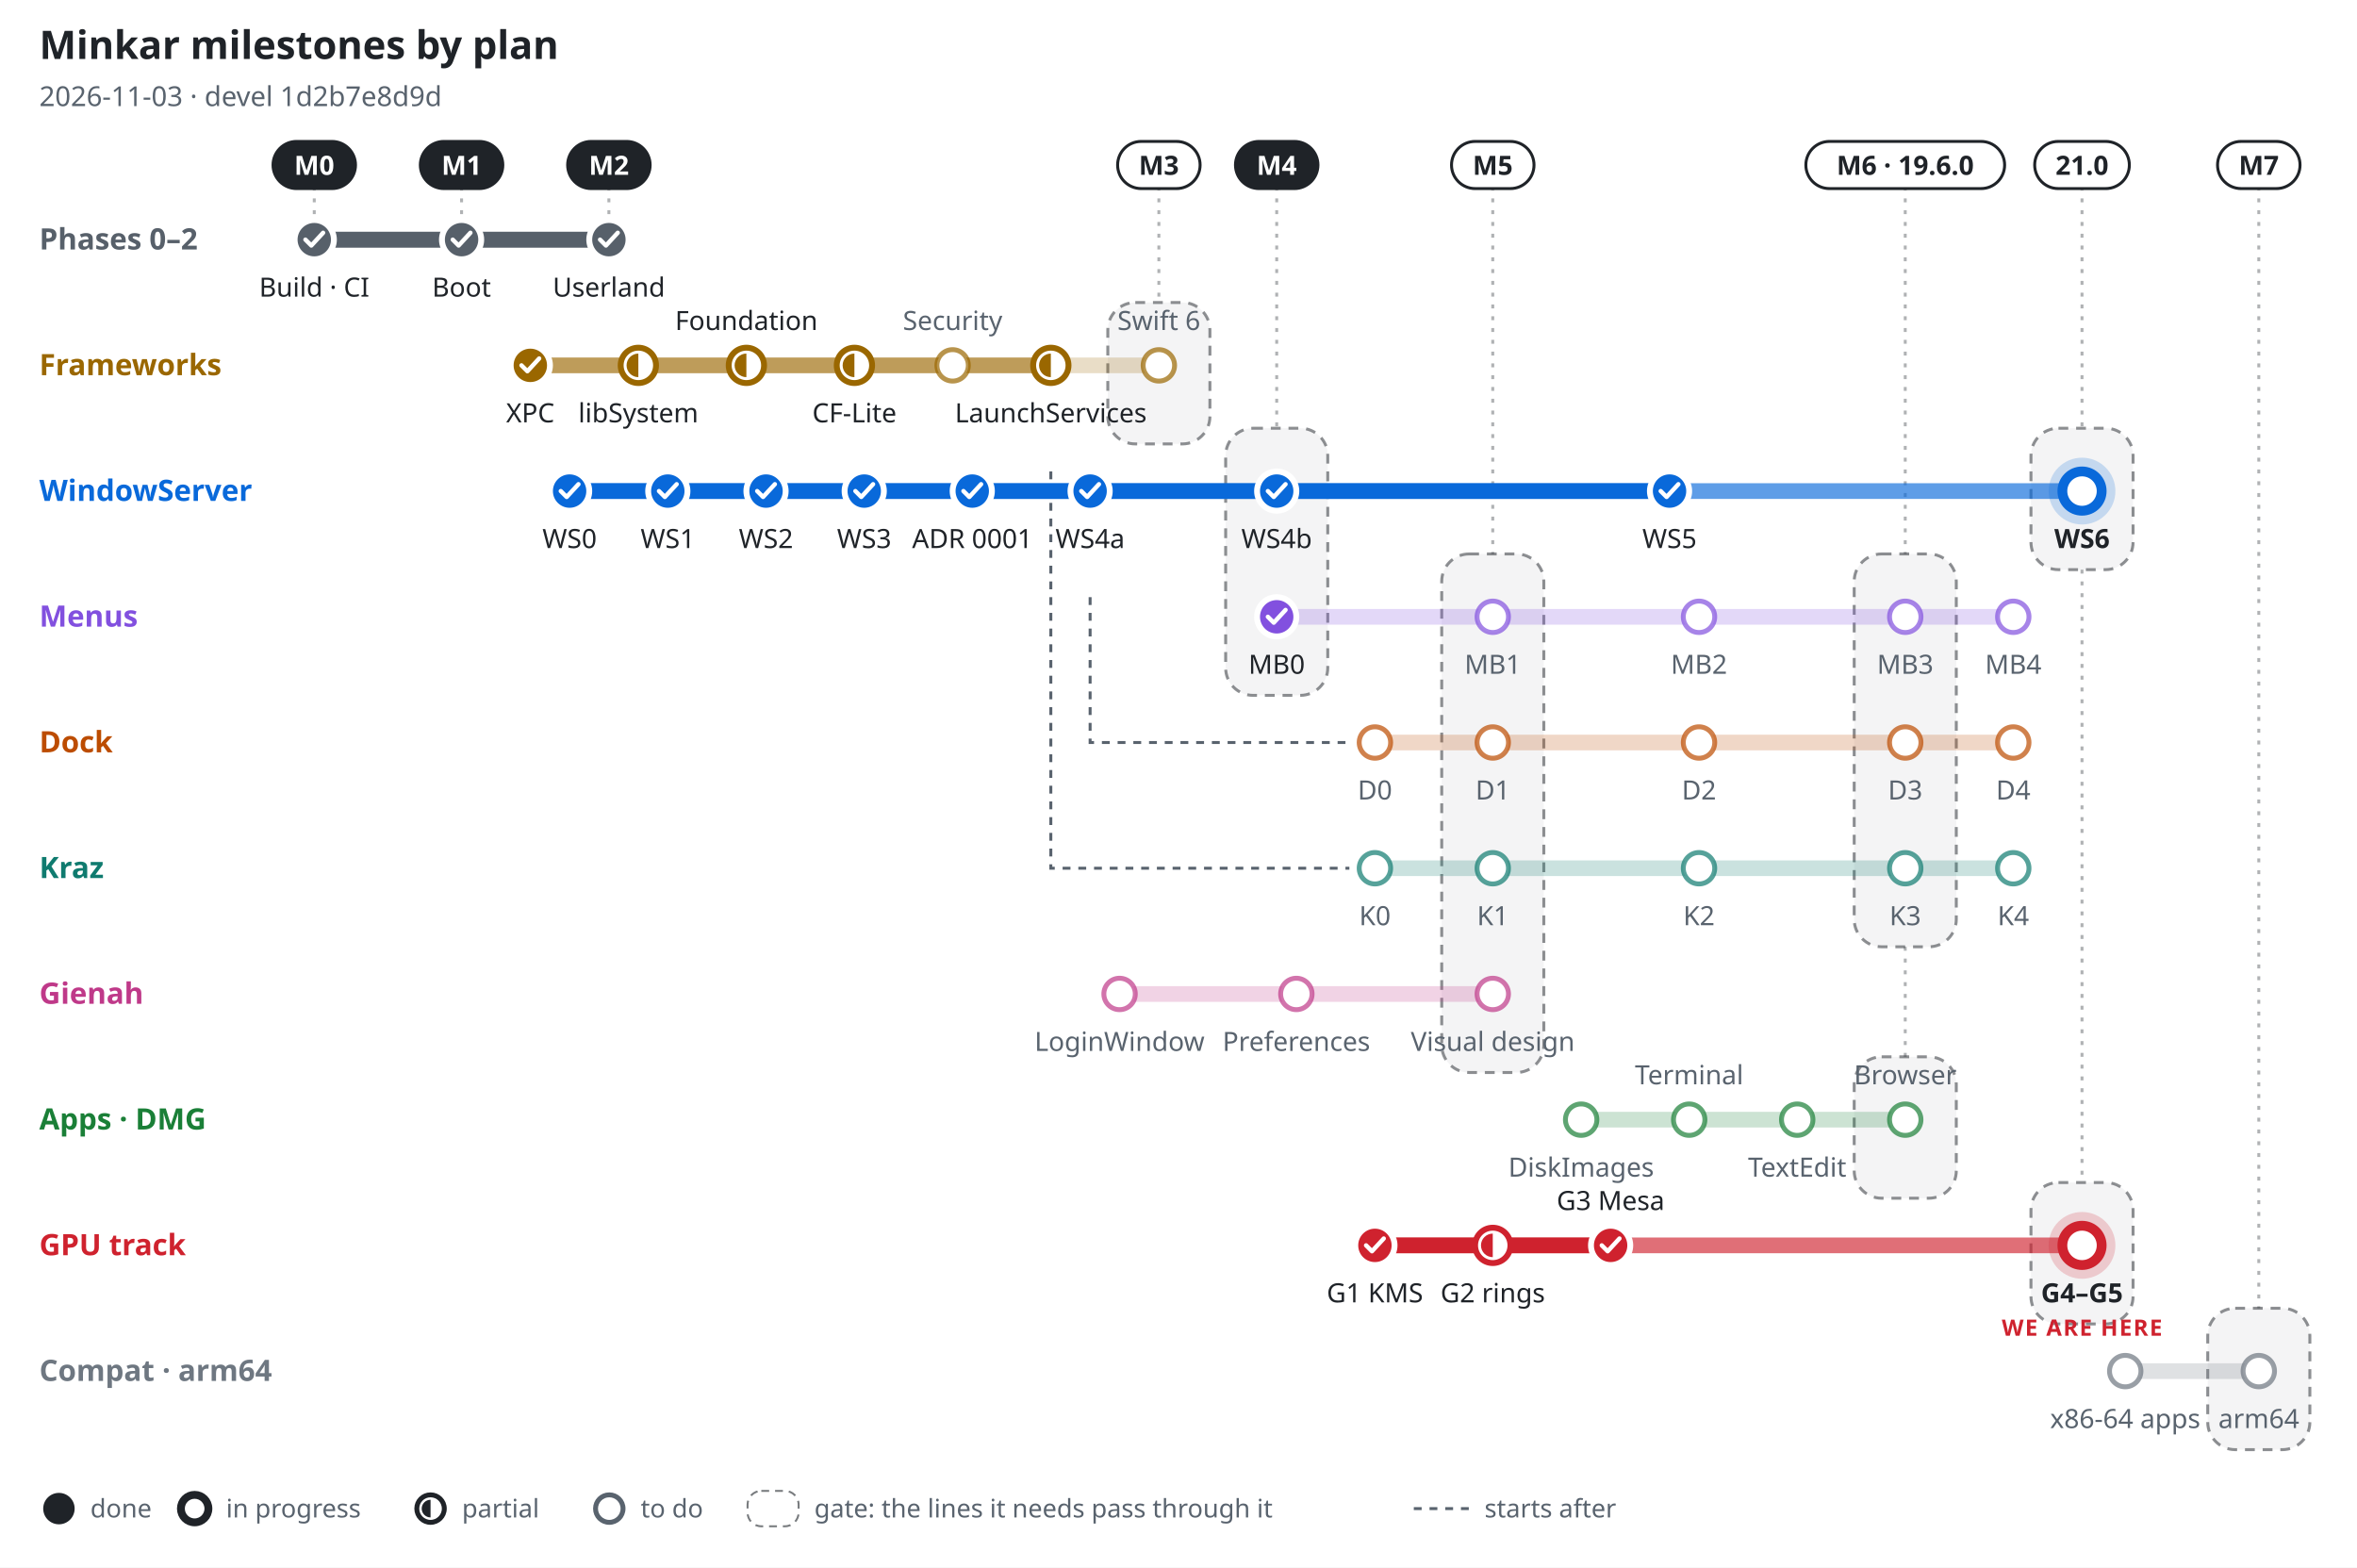
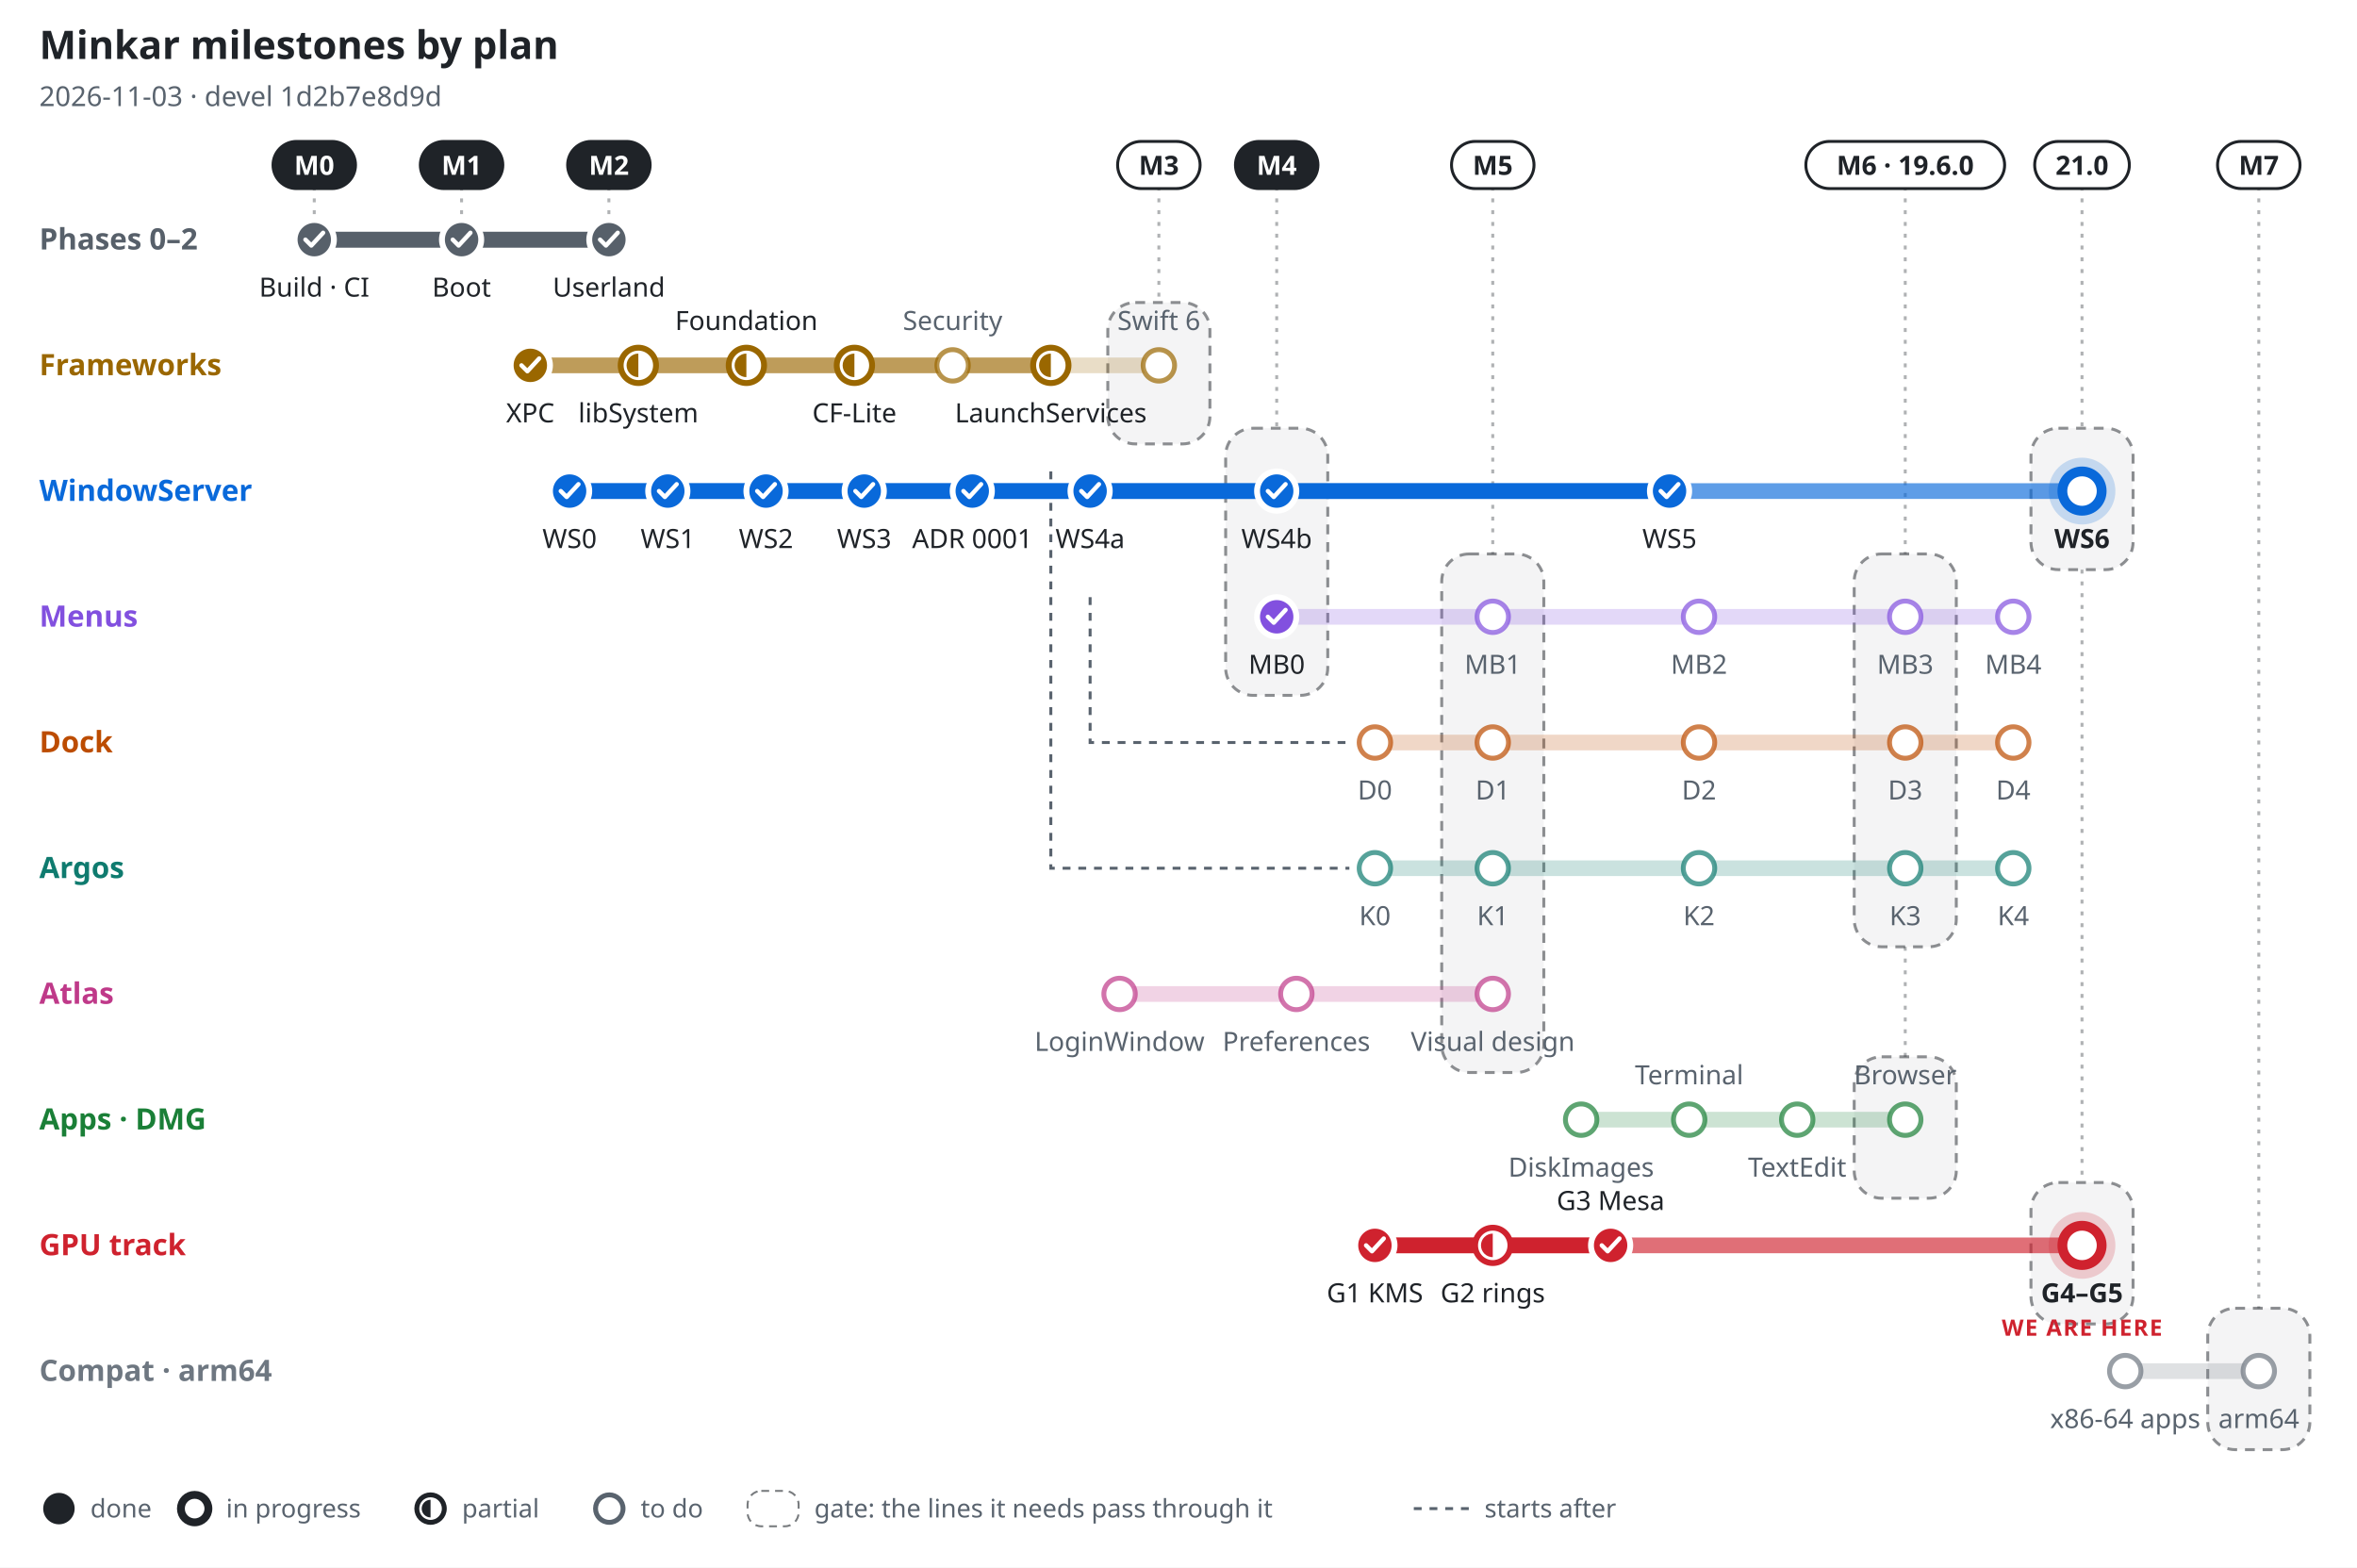
<svg xmlns="http://www.w3.org/2000/svg" width="1200" height="798" viewBox="0 0 1200 798" font-family="-apple-system, BlinkMacSystemFont, 'Segoe UI', 'Noto Sans', Helvetica, Arial, sans-serif" role="img" aria-label="Minkar milestones by plan, 2026-11-03">
  <rect width="1200" height="798" fill="#ffffff" />
  <text x="20" y="30" font-size="20" font-weight="700" fill="#1f2328" text-anchor="start">Minkar milestones by plan</text>
  <text x="20" y="54" font-size="14" font-weight="400" fill="#59636e" text-anchor="start">2026-11-03 · devel 1d2b7e8d9d</text>
  <line x1="160" y1="95" x2="160" y2="110" stroke="#1f2328" stroke-opacity=".35" stroke-width="1.5" stroke-dasharray="2 4" />
  <rect x="139" y="72" width="42" height="24" rx="12" fill="#1f2328" stroke="#1f2328" stroke-width="1.5" />
  <text x="160" y="89" font-size="13.5" font-weight="700" fill="#ffffff" text-anchor="middle">M0</text>
  <line x1="235" y1="95" x2="235" y2="110" stroke="#1f2328" stroke-opacity=".35" stroke-width="1.5" stroke-dasharray="2 4" />
  <rect x="214" y="72" width="42" height="24" rx="12" fill="#1f2328" stroke="#1f2328" stroke-width="1.5" />
  <text x="235" y="89" font-size="13.5" font-weight="700" fill="#ffffff" text-anchor="middle">M1</text>
  <line x1="310" y1="95" x2="310" y2="110" stroke="#1f2328" stroke-opacity=".35" stroke-width="1.5" stroke-dasharray="2 4" />
  <rect x="289" y="72" width="42" height="24" rx="12" fill="#1f2328" stroke="#1f2328" stroke-width="1.5" />
  <text x="310" y="89" font-size="13.5" font-weight="700" fill="#ffffff" text-anchor="middle">M2</text>
  <line x1="590" y1="95" x2="590" y2="154" stroke="#1f2328" stroke-opacity=".35" stroke-width="1.5" stroke-dasharray="2 4" />
  <rect x="564" y="154" width="52" height="72" rx="14" fill="#1f2328" fill-opacity=".05" stroke="#1f2328" stroke-opacity=".5" stroke-width="1.5" stroke-dasharray="5 4" />
  <rect x="569" y="72" width="42" height="24" rx="12" fill="#ffffff" stroke="#1f2328" stroke-width="1.5" />
  <text x="590" y="89" font-size="13.5" font-weight="700" fill="#1f2328" text-anchor="middle">M3</text>
  <line x1="650" y1="95" x2="650" y2="218" stroke="#1f2328" stroke-opacity=".35" stroke-width="1.5" stroke-dasharray="2 4" />
  <rect x="624" y="218" width="52" height="136" rx="14" fill="#1f2328" fill-opacity=".05" stroke="#1f2328" stroke-opacity=".5" stroke-width="1.5" stroke-dasharray="5 4" />
  <rect x="629" y="72" width="42" height="24" rx="12" fill="#1f2328" stroke="#1f2328" stroke-width="1.5" />
  <text x="650" y="89" font-size="13.5" font-weight="700" fill="#ffffff" text-anchor="middle">M4</text>
  <line x1="760" y1="95" x2="760" y2="282" stroke="#1f2328" stroke-opacity=".35" stroke-width="1.5" stroke-dasharray="2 4" />
  <rect x="734" y="282" width="52" height="264" rx="14" fill="#1f2328" fill-opacity=".05" stroke="#1f2328" stroke-opacity=".5" stroke-width="1.5" stroke-dasharray="5 4" />
  <rect x="739" y="72" width="42" height="24" rx="12" fill="#ffffff" stroke="#1f2328" stroke-width="1.5" />
  <text x="760" y="89" font-size="13.5" font-weight="700" fill="#1f2328" text-anchor="middle">M5</text>
  <line x1="970" y1="95" x2="970" y2="282" stroke="#1f2328" stroke-opacity=".35" stroke-width="1.5" stroke-dasharray="2 4" />
  <rect x="944" y="282" width="52" height="200" rx="14" fill="#1f2328" fill-opacity=".05" stroke="#1f2328" stroke-opacity=".5" stroke-width="1.5" stroke-dasharray="5 4" />
  <line x1="970" y1="482" x2="970" y2="538" stroke="#1f2328" stroke-opacity=".35" stroke-width="1.5" stroke-dasharray="2 4" />
  <rect x="944" y="538" width="52" height="72" rx="14" fill="#1f2328" fill-opacity=".05" stroke="#1f2328" stroke-opacity=".5" stroke-width="1.5" stroke-dasharray="5 4" />
  <rect x="919.4" y="72" width="101.2" height="24" rx="12" fill="#ffffff" stroke="#1f2328" stroke-width="1.5" />
  <text x="970" y="89" font-size="13.5" font-weight="700" fill="#1f2328" text-anchor="middle">M6 · 19.6.0</text>
  <line x1="1060" y1="95" x2="1060" y2="218" stroke="#1f2328" stroke-opacity=".35" stroke-width="1.5" stroke-dasharray="2 4" />
  <rect x="1034" y="218" width="52" height="72" rx="14" fill="#1f2328" fill-opacity=".05" stroke="#1f2328" stroke-opacity=".5" stroke-width="1.5" stroke-dasharray="5 4" />
  <line x1="1060" y1="290" x2="1060" y2="602" stroke="#1f2328" stroke-opacity=".35" stroke-width="1.5" stroke-dasharray="2 4" />
  <rect x="1034" y="602" width="52" height="72" rx="14" fill="#1f2328" fill-opacity=".05" stroke="#1f2328" stroke-opacity=".5" stroke-width="1.5" stroke-dasharray="5 4" />
  <rect x="1035.9" y="72" width="48.2" height="24" rx="12" fill="#ffffff" stroke="#1f2328" stroke-width="1.5" />
  <text x="1060" y="89" font-size="13.5" font-weight="700" fill="#1f2328" text-anchor="middle">21.0</text>
  <line x1="1150" y1="95" x2="1150" y2="666" stroke="#1f2328" stroke-opacity=".35" stroke-width="1.5" stroke-dasharray="2 4" />
  <rect x="1124" y="666" width="52" height="72" rx="14" fill="#1f2328" fill-opacity=".05" stroke="#1f2328" stroke-opacity=".5" stroke-width="1.5" stroke-dasharray="5 4" />
  <rect x="1129" y="72" width="42" height="24" rx="12" fill="#ffffff" stroke="#1f2328" stroke-width="1.5" />
  <text x="1150" y="89" font-size="13.5" font-weight="700" fill="#1f2328" text-anchor="middle">M7</text>
  <path d="M555 304 V378 H687" fill="none" stroke="#59636e" stroke-width="1.5" stroke-dasharray="4 4" />
  <path d="M535 240 V442 H687" fill="none" stroke="#59636e" stroke-width="1.5" stroke-dasharray="4 4" />
  <text x="20" y="127" font-size="15" font-weight="700" fill="#57606a" text-anchor="start">Phases 0–2</text>
  <line x1="160" y1="122" x2="310" y2="122" stroke="#57606a" stroke-opacity=".22" stroke-width="8" stroke-linecap="round" />
  <line x1="160" y1="122" x2="310" y2="122" stroke="#57606a" stroke-opacity=".55" stroke-width="8" stroke-linecap="round" />
  <line x1="160" y1="122" x2="310" y2="122" stroke="#57606a" stroke-opacity="1" stroke-width="8" stroke-linecap="round" />
  <circle cx="160" cy="122" r="10" fill="#57606a" stroke="#ffffff" stroke-width="3" />
  <path d="M155.5 122 l3 3 l6 -6.5" fill="none" stroke="#ffffff" stroke-width="2.2" stroke-linecap="round" stroke-linejoin="round" />
  <text x="160" y="151" font-size="13.5" font-weight="500" fill="#1f2328" text-anchor="middle">Build · CI</text>
  <circle cx="235" cy="122" r="10" fill="#57606a" stroke="#ffffff" stroke-width="3" />
  <path d="M230.5 122 l3 3 l6 -6.5" fill="none" stroke="#ffffff" stroke-width="2.2" stroke-linecap="round" stroke-linejoin="round" />
  <text x="235" y="151" font-size="13.5" font-weight="500" fill="#1f2328" text-anchor="middle">Boot</text>
  <circle cx="310" cy="122" r="10" fill="#57606a" stroke="#ffffff" stroke-width="3" />
  <path d="M305.5 122 l3 3 l6 -6.5" fill="none" stroke="#ffffff" stroke-width="2.2" stroke-linecap="round" stroke-linejoin="round" />
  <text x="310" y="151" font-size="13.5" font-weight="500" fill="#1f2328" text-anchor="middle">Userland</text>
  <text x="20" y="191" font-size="15" font-weight="700" fill="#9a6700" text-anchor="start">Frameworks</text>
  <line x1="270" y1="186" x2="590" y2="186" stroke="#9a6700" stroke-opacity=".22" stroke-width="8" stroke-linecap="round" />
  <line x1="270" y1="186" x2="535" y2="186" stroke="#9a6700" stroke-opacity=".55" stroke-width="8" stroke-linecap="round" />
  <line x1="270" y1="186" x2="270" y2="186" stroke="#9a6700" stroke-opacity="1" stroke-width="8" stroke-linecap="round" />
  <circle cx="270" cy="186" r="10" fill="#9a6700" stroke="#ffffff" stroke-width="3" />
  <path d="M265.5 186 l3 3 l6 -6.5" fill="none" stroke="#ffffff" stroke-width="2.2" stroke-linecap="round" stroke-linejoin="round" />
  <text x="270" y="215" font-size="13.5" font-weight="500" fill="#1f2328" text-anchor="middle">XPC</text>
  <circle cx="325" cy="186" r="9" fill="#ffffff" stroke="#9a6700" stroke-width="3" />
  <path d="M325 180 A6 6 0 0 0 325 192 Z" fill="#9a6700" />
  <text x="325" y="215" font-size="13.5" font-weight="500" fill="#1f2328" text-anchor="middle">libSystem</text>
  <circle cx="380" cy="186" r="9" fill="#ffffff" stroke="#9a6700" stroke-width="3" />
  <path d="M380 180 A6 6 0 0 0 380 192 Z" fill="#9a6700" />
  <text x="380" y="168" font-size="13.5" font-weight="500" fill="#1f2328" text-anchor="middle">Foundation</text>
  <circle cx="435" cy="186" r="9" fill="#ffffff" stroke="#9a6700" stroke-width="3" />
  <path d="M435 180 A6 6 0 0 0 435 192 Z" fill="#9a6700" />
  <text x="435" y="215" font-size="13.5" font-weight="500" fill="#1f2328" text-anchor="middle">CF-Lite</text>
  <circle cx="485" cy="186" r="8" fill="#ffffff" stroke="#9a6700" stroke-opacity=".7" stroke-width="2.5" />
  <text x="485" y="168" font-size="13.5" font-weight="500" fill="#59636e" text-anchor="middle">Security</text>
  <circle cx="535" cy="186" r="9" fill="#ffffff" stroke="#9a6700" stroke-width="3" />
  <path d="M535 180 A6 6 0 0 0 535 192 Z" fill="#9a6700" />
  <text x="535" y="215" font-size="13.5" font-weight="500" fill="#1f2328" text-anchor="middle">LaunchServices</text>
  <circle cx="590" cy="186" r="8" fill="#ffffff" stroke="#9a6700" stroke-opacity=".7" stroke-width="2.5" />
  <text x="590" y="168" font-size="13.5" font-weight="500" fill="#59636e" text-anchor="middle">Swift 6</text>
  <text x="20" y="255" font-size="15" font-weight="700" fill="#0969da" text-anchor="start">WindowServer</text>
  <line x1="290" y1="250" x2="1060" y2="250" stroke="#0969da" stroke-opacity=".22" stroke-width="8" stroke-linecap="round" />
  <line x1="290" y1="250" x2="1060" y2="250" stroke="#0969da" stroke-opacity=".55" stroke-width="8" stroke-linecap="round" />
  <line x1="290" y1="250" x2="850" y2="250" stroke="#0969da" stroke-opacity="1" stroke-width="8" stroke-linecap="round" />
  <circle cx="290" cy="250" r="10" fill="#0969da" stroke="#ffffff" stroke-width="3" />
  <path d="M285.5 250 l3 3 l6 -6.5" fill="none" stroke="#ffffff" stroke-width="2.2" stroke-linecap="round" stroke-linejoin="round" />
  <text x="290" y="279" font-size="13.5" font-weight="500" fill="#1f2328" text-anchor="middle">WS0</text>
  <circle cx="340" cy="250" r="10" fill="#0969da" stroke="#ffffff" stroke-width="3" />
  <path d="M335.5 250 l3 3 l6 -6.5" fill="none" stroke="#ffffff" stroke-width="2.2" stroke-linecap="round" stroke-linejoin="round" />
  <text x="340" y="279" font-size="13.5" font-weight="500" fill="#1f2328" text-anchor="middle">WS1</text>
  <circle cx="390" cy="250" r="10" fill="#0969da" stroke="#ffffff" stroke-width="3" />
  <path d="M385.5 250 l3 3 l6 -6.5" fill="none" stroke="#ffffff" stroke-width="2.2" stroke-linecap="round" stroke-linejoin="round" />
  <text x="390" y="279" font-size="13.5" font-weight="500" fill="#1f2328" text-anchor="middle">WS2</text>
  <circle cx="440" cy="250" r="10" fill="#0969da" stroke="#ffffff" stroke-width="3" />
  <path d="M435.5 250 l3 3 l6 -6.5" fill="none" stroke="#ffffff" stroke-width="2.2" stroke-linecap="round" stroke-linejoin="round" />
  <text x="440" y="279" font-size="13.5" font-weight="500" fill="#1f2328" text-anchor="middle">WS3</text>
  <circle cx="495" cy="250" r="10" fill="#0969da" stroke="#ffffff" stroke-width="3" />
  <path d="M490.5 250 l3 3 l6 -6.5" fill="none" stroke="#ffffff" stroke-width="2.2" stroke-linecap="round" stroke-linejoin="round" />
  <text x="495" y="279" font-size="13.5" font-weight="500" fill="#1f2328" text-anchor="middle">ADR 0001</text>
  <circle cx="555" cy="250" r="10" fill="#0969da" stroke="#ffffff" stroke-width="3" />
  <path d="M550.5 250 l3 3 l6 -6.5" fill="none" stroke="#ffffff" stroke-width="2.2" stroke-linecap="round" stroke-linejoin="round" />
  <text x="555" y="279" font-size="13.5" font-weight="500" fill="#1f2328" text-anchor="middle">WS4a</text>
  <circle cx="650" cy="250" r="10" fill="#0969da" stroke="#ffffff" stroke-width="3" />
  <path d="M645.5 250 l3 3 l6 -6.5" fill="none" stroke="#ffffff" stroke-width="2.2" stroke-linecap="round" stroke-linejoin="round" />
  <text x="650" y="279" font-size="13.5" font-weight="500" fill="#1f2328" text-anchor="middle">WS4b</text>
  <circle cx="850" cy="250" r="10" fill="#0969da" stroke="#ffffff" stroke-width="3" />
  <path d="M845.5 250 l3 3 l6 -6.5" fill="none" stroke="#ffffff" stroke-width="2.2" stroke-linecap="round" stroke-linejoin="round" />
  <text x="850" y="279" font-size="13.5" font-weight="500" fill="#1f2328" text-anchor="middle">WS5</text>
  <circle cx="1060" cy="250" r="17" fill="#0969da" fill-opacity=".2" />
  <circle cx="1060" cy="250" r="10" fill="#ffffff" stroke="#0969da" stroke-width="5" />
  <text x="1060" y="279" font-size="13.5" font-weight="700" fill="#1f2328" text-anchor="middle">WS6</text>
  <text x="20" y="319" font-size="15" font-weight="700" fill="#8250df" text-anchor="start">Menus</text>
  <line x1="650" y1="314" x2="1025" y2="314" stroke="#8250df" stroke-opacity=".22" stroke-width="8" stroke-linecap="round" />
  <line x1="650" y1="314" x2="650" y2="314" stroke="#8250df" stroke-opacity=".55" stroke-width="8" stroke-linecap="round" />
  <line x1="650" y1="314" x2="650" y2="314" stroke="#8250df" stroke-opacity="1" stroke-width="8" stroke-linecap="round" />
  <circle cx="650" cy="314" r="10" fill="#8250df" stroke="#ffffff" stroke-width="3" />
  <path d="M645.5 314 l3 3 l6 -6.5" fill="none" stroke="#ffffff" stroke-width="2.2" stroke-linecap="round" stroke-linejoin="round" />
  <text x="650" y="343" font-size="13.5" font-weight="500" fill="#1f2328" text-anchor="middle">MB0</text>
  <circle cx="760" cy="314" r="8" fill="#ffffff" stroke="#8250df" stroke-opacity=".7" stroke-width="2.5" />
  <text x="760" y="343" font-size="13.5" font-weight="500" fill="#59636e" text-anchor="middle">MB1</text>
  <circle cx="865" cy="314" r="8" fill="#ffffff" stroke="#8250df" stroke-opacity=".7" stroke-width="2.5" />
  <text x="865" y="343" font-size="13.5" font-weight="500" fill="#59636e" text-anchor="middle">MB2</text>
  <circle cx="970" cy="314" r="8" fill="#ffffff" stroke="#8250df" stroke-opacity=".7" stroke-width="2.5" />
  <text x="970" y="343" font-size="13.5" font-weight="500" fill="#59636e" text-anchor="middle">MB3</text>
  <circle cx="1025" cy="314" r="8" fill="#ffffff" stroke="#8250df" stroke-opacity=".7" stroke-width="2.5" />
  <text x="1025" y="343" font-size="13.5" font-weight="500" fill="#59636e" text-anchor="middle">MB4</text>
  <text x="20" y="383" font-size="15" font-weight="700" fill="#bc4c00" text-anchor="start">Dock</text>
  <line x1="700" y1="378" x2="1025" y2="378" stroke="#bc4c00" stroke-opacity=".22" stroke-width="8" stroke-linecap="round" />
  <circle cx="700" cy="378" r="8" fill="#ffffff" stroke="#bc4c00" stroke-opacity=".7" stroke-width="2.5" />
  <text x="700" y="407" font-size="13.5" font-weight="500" fill="#59636e" text-anchor="middle">D0</text>
  <circle cx="760" cy="378" r="8" fill="#ffffff" stroke="#bc4c00" stroke-opacity=".7" stroke-width="2.5" />
  <text x="760" y="407" font-size="13.5" font-weight="500" fill="#59636e" text-anchor="middle">D1</text>
  <circle cx="865" cy="378" r="8" fill="#ffffff" stroke="#bc4c00" stroke-opacity=".7" stroke-width="2.5" />
  <text x="865" y="407" font-size="13.5" font-weight="500" fill="#59636e" text-anchor="middle">D2</text>
  <circle cx="970" cy="378" r="8" fill="#ffffff" stroke="#bc4c00" stroke-opacity=".7" stroke-width="2.5" />
  <text x="970" y="407" font-size="13.5" font-weight="500" fill="#59636e" text-anchor="middle">D3</text>
  <circle cx="1025" cy="378" r="8" fill="#ffffff" stroke="#bc4c00" stroke-opacity=".7" stroke-width="2.5" />
  <text x="1025" y="407" font-size="13.5" font-weight="500" fill="#59636e" text-anchor="middle">D4</text>
-   <text x="20" y="447" font-size="15" font-weight="700" fill="#0f7b6f" text-anchor="start">Kraz</text>
+   <text x="20" y="447" font-size="15" font-weight="700" fill="#0f7b6f" text-anchor="start">Argos</text>
  <line x1="700" y1="442" x2="1025" y2="442" stroke="#0f7b6f" stroke-opacity=".22" stroke-width="8" stroke-linecap="round" />
  <circle cx="700" cy="442" r="8" fill="#ffffff" stroke="#0f7b6f" stroke-opacity=".7" stroke-width="2.5" />
  <text x="700" y="471" font-size="13.5" font-weight="500" fill="#59636e" text-anchor="middle">K0</text>
  <circle cx="760" cy="442" r="8" fill="#ffffff" stroke="#0f7b6f" stroke-opacity=".7" stroke-width="2.5" />
  <text x="760" y="471" font-size="13.5" font-weight="500" fill="#59636e" text-anchor="middle">K1</text>
  <circle cx="865" cy="442" r="8" fill="#ffffff" stroke="#0f7b6f" stroke-opacity=".7" stroke-width="2.5" />
  <text x="865" y="471" font-size="13.5" font-weight="500" fill="#59636e" text-anchor="middle">K2</text>
  <circle cx="970" cy="442" r="8" fill="#ffffff" stroke="#0f7b6f" stroke-opacity=".7" stroke-width="2.5" />
  <text x="970" y="471" font-size="13.5" font-weight="500" fill="#59636e" text-anchor="middle">K3</text>
  <circle cx="1025" cy="442" r="8" fill="#ffffff" stroke="#0f7b6f" stroke-opacity=".7" stroke-width="2.5" />
  <text x="1025" y="471" font-size="13.5" font-weight="500" fill="#59636e" text-anchor="middle">K4</text>
-   <text x="20" y="511" font-size="15" font-weight="700" fill="#bf3989" text-anchor="start">Gienah</text>
+   <text x="20" y="511" font-size="15" font-weight="700" fill="#bf3989" text-anchor="start">Atlas</text>
  <line x1="570" y1="506" x2="760" y2="506" stroke="#bf3989" stroke-opacity=".22" stroke-width="8" stroke-linecap="round" />
  <circle cx="570" cy="506" r="8" fill="#ffffff" stroke="#bf3989" stroke-opacity=".7" stroke-width="2.5" />
  <text x="570" y="535" font-size="13.5" font-weight="500" fill="#59636e" text-anchor="middle">LoginWindow</text>
  <circle cx="660" cy="506" r="8" fill="#ffffff" stroke="#bf3989" stroke-opacity=".7" stroke-width="2.5" />
  <text x="660" y="535" font-size="13.5" font-weight="500" fill="#59636e" text-anchor="middle">Preferences</text>
  <circle cx="760" cy="506" r="8" fill="#ffffff" stroke="#bf3989" stroke-opacity=".7" stroke-width="2.5" />
  <text x="760" y="535" font-size="13.5" font-weight="500" fill="#59636e" text-anchor="middle">Visual design</text>
  <text x="20" y="575" font-size="15" font-weight="700" fill="#1a7f37" text-anchor="start">Apps · DMG</text>
  <line x1="805" y1="570" x2="970" y2="570" stroke="#1a7f37" stroke-opacity=".22" stroke-width="8" stroke-linecap="round" />
  <circle cx="805" cy="570" r="8" fill="#ffffff" stroke="#1a7f37" stroke-opacity=".7" stroke-width="2.5" />
  <text x="805" y="599" font-size="13.5" font-weight="500" fill="#59636e" text-anchor="middle">DiskImages</text>
  <circle cx="860" cy="570" r="8" fill="#ffffff" stroke="#1a7f37" stroke-opacity=".7" stroke-width="2.5" />
  <text x="860" y="552" font-size="13.5" font-weight="500" fill="#59636e" text-anchor="middle">Terminal</text>
  <circle cx="915" cy="570" r="8" fill="#ffffff" stroke="#1a7f37" stroke-opacity=".7" stroke-width="2.5" />
  <text x="915" y="599" font-size="13.5" font-weight="500" fill="#59636e" text-anchor="middle">TextEdit</text>
  <circle cx="970" cy="570" r="8" fill="#ffffff" stroke="#1a7f37" stroke-opacity=".7" stroke-width="2.5" />
  <text x="970" y="552" font-size="13.5" font-weight="500" fill="#59636e" text-anchor="middle">Browser</text>
  <text x="20" y="639" font-size="15" font-weight="700" fill="#cf222e" text-anchor="start">GPU track</text>
  <line x1="700" y1="634" x2="1060" y2="634" stroke="#cf222e" stroke-opacity=".22" stroke-width="8" stroke-linecap="round" />
  <line x1="700" y1="634" x2="1060" y2="634" stroke="#cf222e" stroke-opacity=".55" stroke-width="8" stroke-linecap="round" />
  <line x1="700" y1="634" x2="820" y2="634" stroke="#cf222e" stroke-opacity="1" stroke-width="8" stroke-linecap="round" />
  <circle cx="700" cy="634" r="10" fill="#cf222e" stroke="#ffffff" stroke-width="3" />
  <path d="M695.5 634 l3 3 l6 -6.5" fill="none" stroke="#ffffff" stroke-width="2.2" stroke-linecap="round" stroke-linejoin="round" />
  <text x="700" y="663" font-size="13.5" font-weight="500" fill="#1f2328" text-anchor="middle">G1 KMS</text>
  <circle cx="760" cy="634" r="9" fill="#ffffff" stroke="#cf222e" stroke-width="3" />
  <path d="M760 628 A6 6 0 0 0 760 640 Z" fill="#cf222e" />
  <text x="760" y="663" font-size="13.5" font-weight="500" fill="#1f2328" text-anchor="middle">G2 rings</text>
  <circle cx="820" cy="634" r="10" fill="#cf222e" stroke="#ffffff" stroke-width="3" />
  <path d="M815.5 634 l3 3 l6 -6.5" fill="none" stroke="#ffffff" stroke-width="2.2" stroke-linecap="round" stroke-linejoin="round" />
  <text x="820" y="616" font-size="13.5" font-weight="500" fill="#1f2328" text-anchor="middle">G3 Mesa</text>
  <circle cx="1060" cy="634" r="17" fill="#cf222e" fill-opacity=".2" />
  <circle cx="1060" cy="634" r="10" fill="#ffffff" stroke="#cf222e" stroke-width="5" />
  <text x="1060" y="663" font-size="13.5" font-weight="700" fill="#1f2328" text-anchor="middle">G4–G5</text>
  <text x="1060" y="680" font-size="11.5" font-weight="800" fill="#cf222e" text-anchor="middle" letter-spacing=".06em">WE ARE HERE</text>
  <text x="20" y="703" font-size="15" font-weight="700" fill="#6e7781" text-anchor="start">Compat · arm64</text>
  <line x1="1082" y1="698" x2="1150" y2="698" stroke="#6e7781" stroke-opacity=".22" stroke-width="8" stroke-linecap="round" />
  <circle cx="1082" cy="698" r="8" fill="#ffffff" stroke="#6e7781" stroke-opacity=".7" stroke-width="2.5" />
  <text x="1082" y="727" font-size="13.5" font-weight="500" fill="#59636e" text-anchor="middle">x86-64 apps</text>
  <circle cx="1150" cy="698" r="8" fill="#ffffff" stroke="#6e7781" stroke-opacity=".7" stroke-width="2.5" />
  <text x="1150" y="727" font-size="13.5" font-weight="500" fill="#59636e" text-anchor="middle">arm64</text>
  <circle cx="30" cy="768" r="8" fill="#1f2328" />
  <text x="46" y="772.5" font-size="13" font-weight="400" fill="#59636e" text-anchor="start">done</text>
  <circle cx="99.1" cy="768" r="7" fill="#ffffff" stroke="#1f2328" stroke-width="4" />
  <text x="115.1" y="772.5" font-size="13" font-weight="400" fill="#59636e" text-anchor="start">in progress</text>
  <circle cx="219.2" cy="768" r="7" fill="#ffffff" stroke="#1f2328" stroke-width="2.5" />
  <path d="M219.2 763.5 A4.5 4.5 0 0 0 219.2 772.5 Z" fill="#1f2328" />
  <text x="235.2" y="772.5" font-size="13" font-weight="400" fill="#59636e" text-anchor="start">partial</text>
  <circle cx="310.2" cy="768" r="7" fill="#ffffff" stroke="#59636e" stroke-width="2.5" />
  <text x="326.2" y="772.5" font-size="13" font-weight="400" fill="#59636e" text-anchor="start">to do</text>
  <rect x="380.6" y="759" width="26" height="18" rx="7" fill="none" stroke="#1f2328" stroke-opacity=".6" stroke-dasharray="4 3" />
  <text x="414.6" y="772.5" font-size="13" font-weight="400" fill="#59636e" text-anchor="start">gate: the lines it needs pass through it</text>
  <path d="M719.8 768 h28" stroke="#59636e" stroke-width="1.5" stroke-dasharray="4 4" />
  <text x="755.8" y="772.5" font-size="13" font-weight="400" fill="#59636e" text-anchor="start">starts after</text>
</svg>
